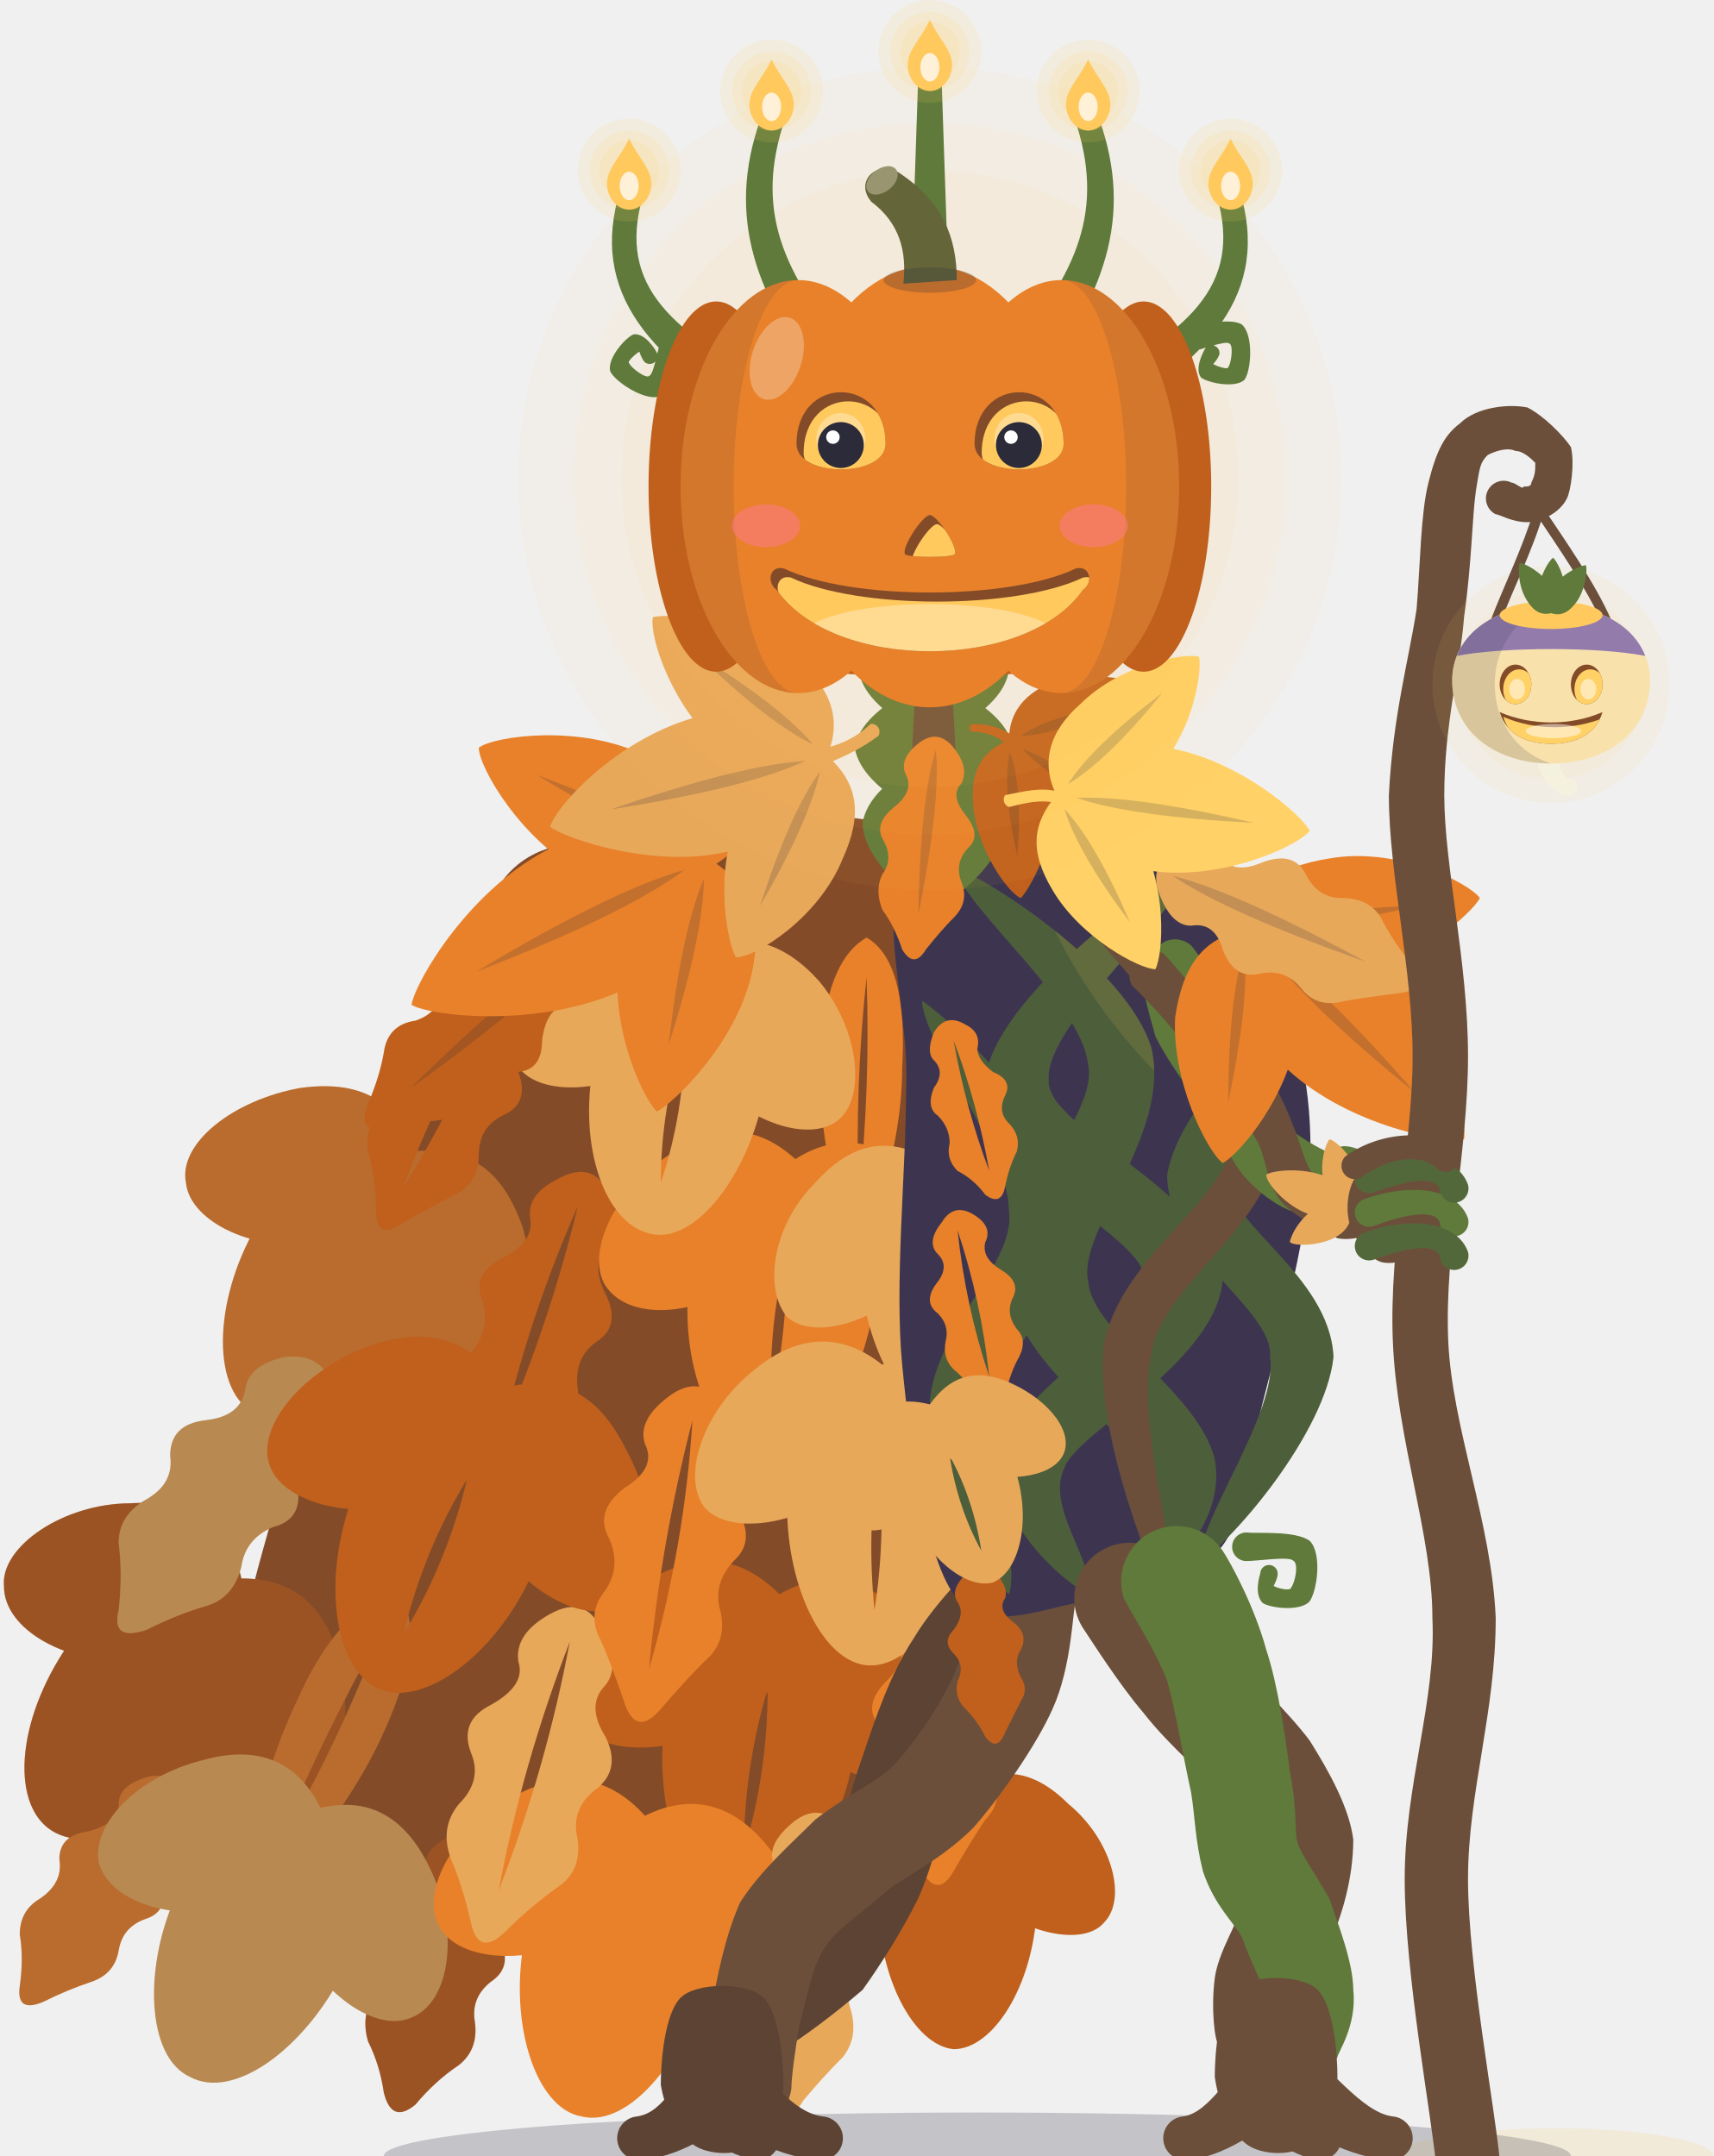
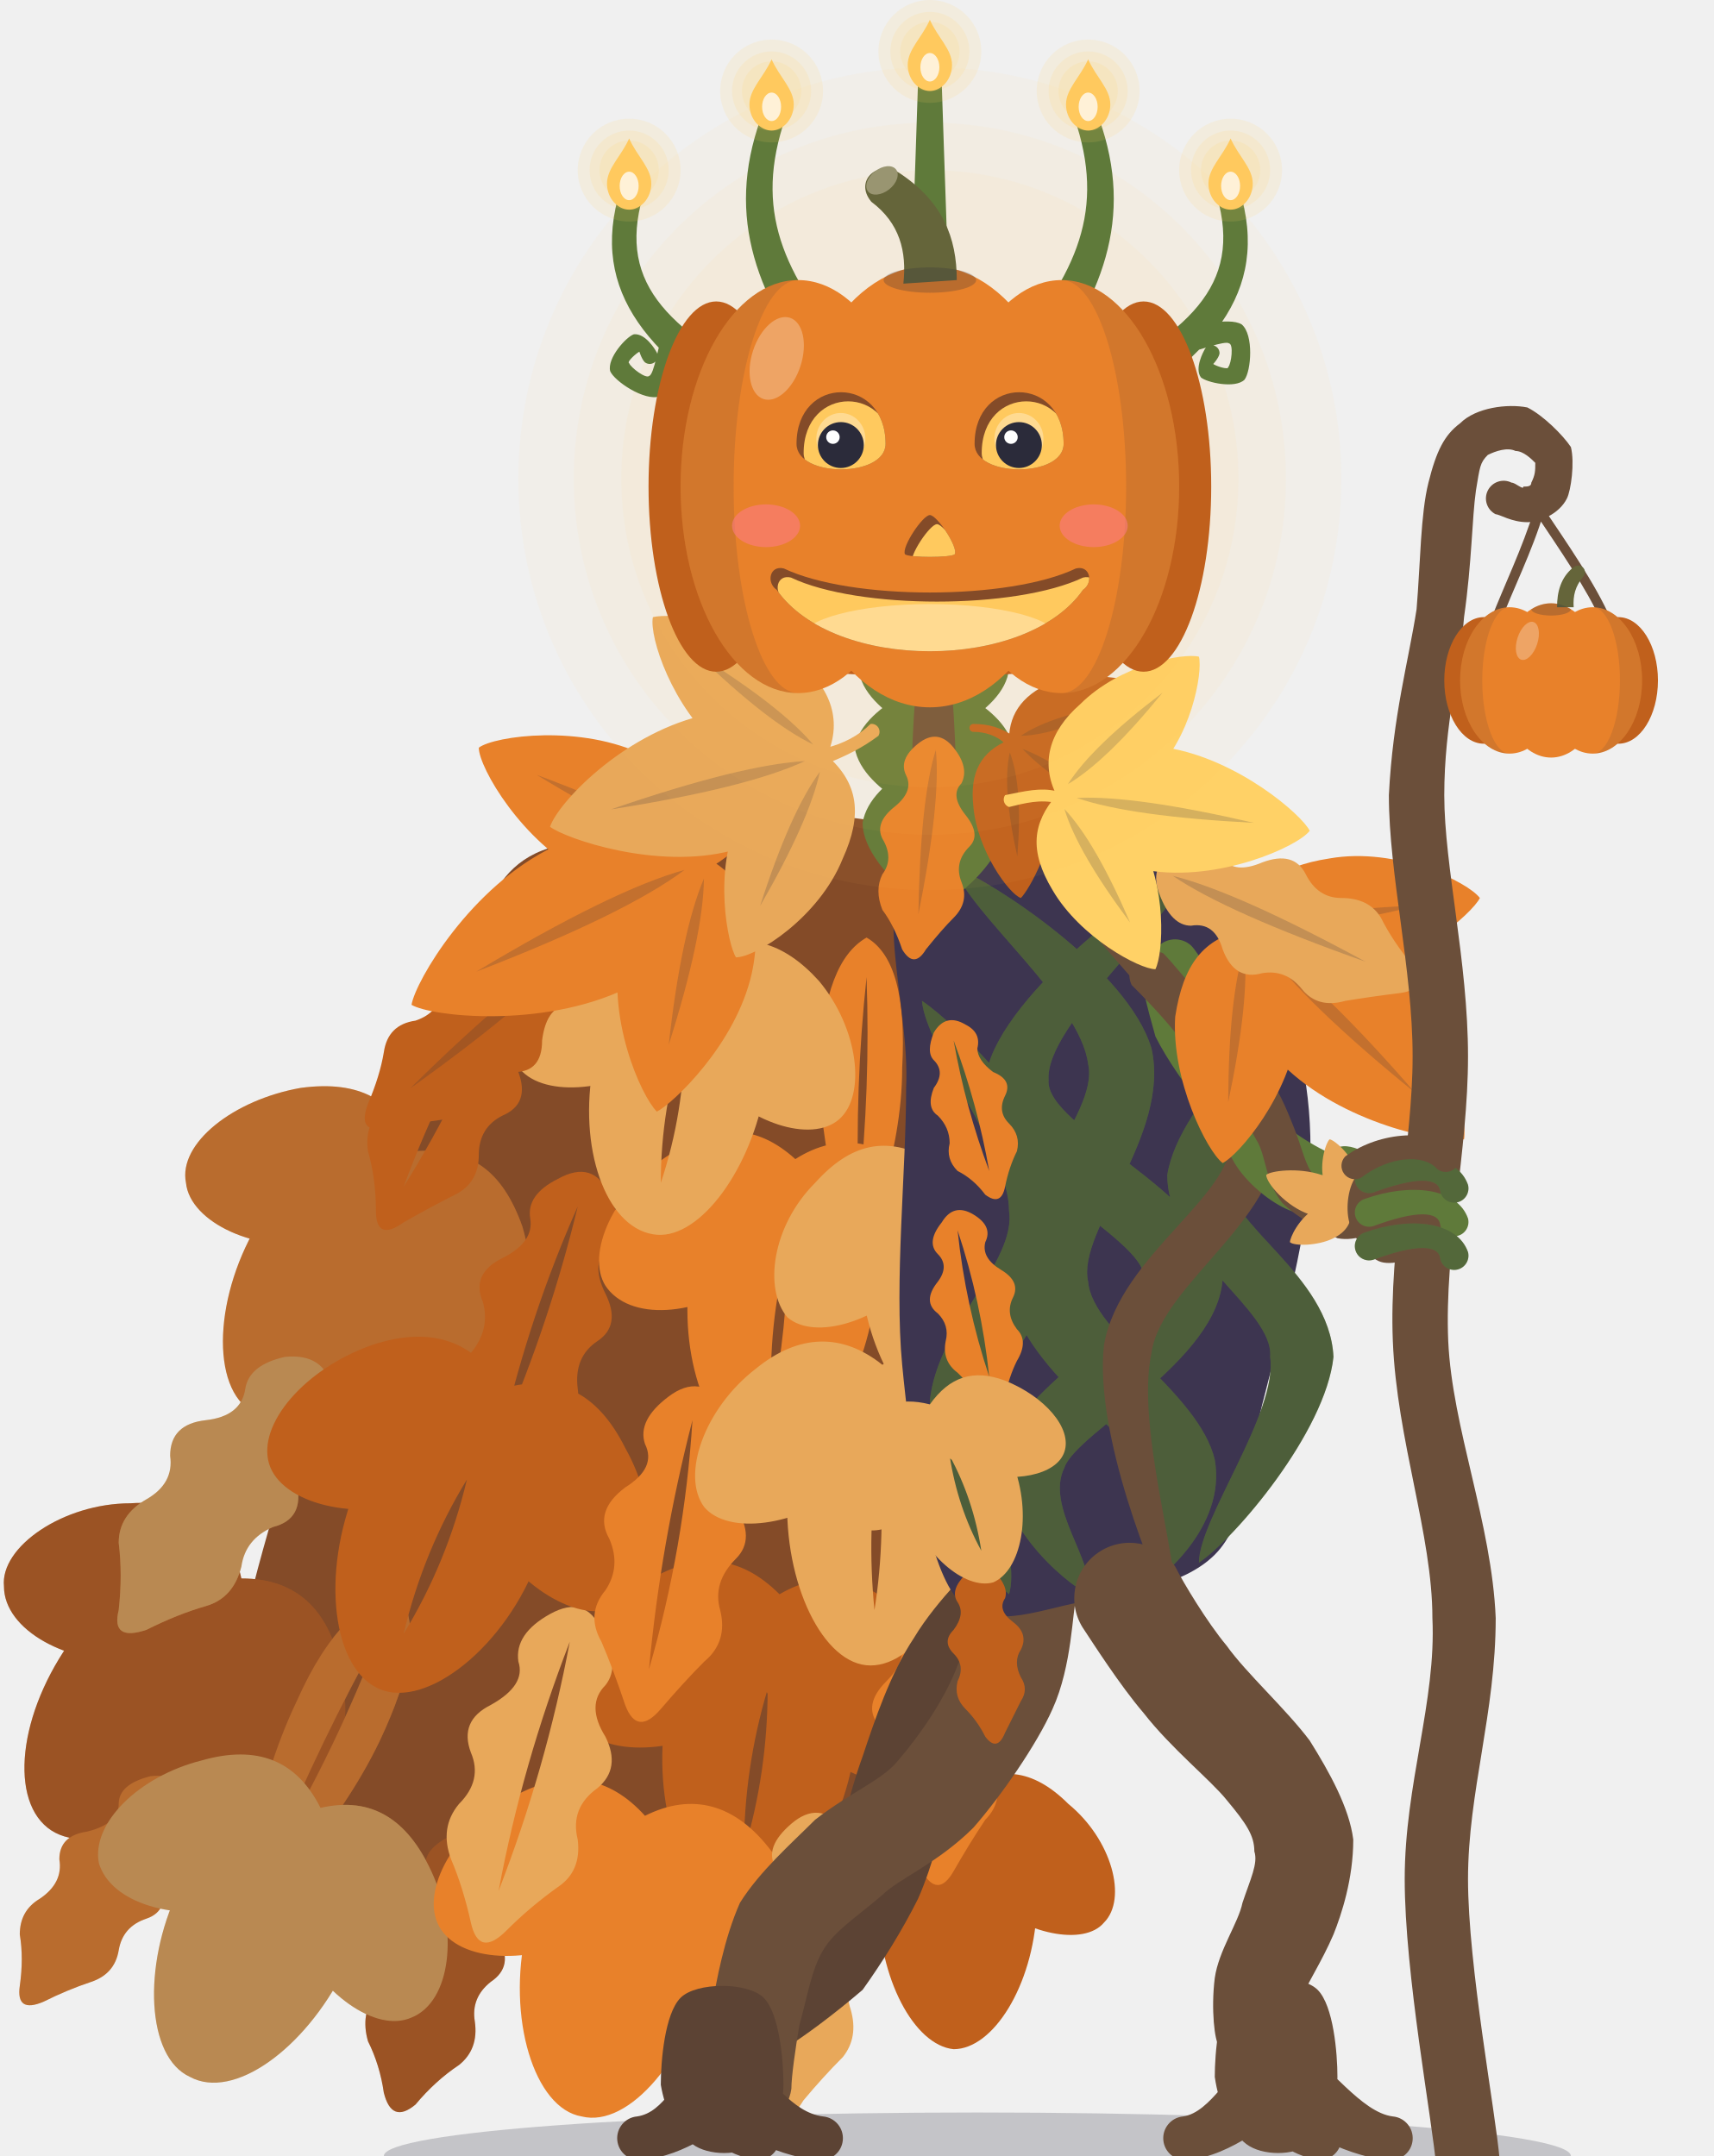
<svg xmlns="http://www.w3.org/2000/svg" viewBox="3 -5 433 545">
  <defs>
    <path id="jack-o-lantern-listening-cloak-base" d="M140 210c18-7 84-15 98-2c14 14-1 66-2 92c-1 26-3 58-2 80c1 22 7 50 6 64c-1 14 0 24-12 30c-12 6-48 8-68 8c-20 0-52-3-68-6c-16-3-32-3-36-14c-4-11 5-41 10-62c5-21 17-58 24-80c8-22 19-47 26-64c8-16 6-39 24-46z" />
    <path id="jack-o-lantern-listening-low-0" d="M246 448c-13 3-20 12-21 28c0 19 9 36 19 37c10 0 20-16 21-35c0-16-6-26-19-30zm0 0c-6 10-4 19 6 27c10 9 25 12 30 6c6-6 2-21-9-30c-9-9-18-10-27-3zm0 0c-9-7-18-7-27 1c-12 8-17 23-12 29c6 7 21 5 32-4c9-7 12-16 7-26zm-46-50c-17 2-26 12-29 32c-3 23 5 45 18 47c12 2 27-17 30-40c3-20-3-33-19-39zm0 0c-8 11-7 23 3 34c12 13 30 18 38 11c7-7 4-25-8-38c-10-11-21-14-33-7zm0 0c-10-10-21-11-34-3c-15 10-23 26-17 35c5 9 24 9 39 0c12-8 17-19 12-32zm-3 24q0 21-6 41q0-21 6-41z" />
    <path id="jack-o-lantern-listening-low-t0" d="M129 462q-5-7-12-3q-8 4-6 9q1 6-6 10q-7 4-5 10q3 6-2 11q-4 5-2 12q3 6 4 13q2 8 8 3q5-6 11-10q5-4 4-11q-1-6 4-10q6-4 2-11q-4-7 0-11q4-4 0-12zm-65-68c-15-7-29-2-41 13c-15 19-18 42-8 50c10 8 32-1 46-20c12-15 14-30 3-43zm0 0c-13 6-17 16-14 31c4 17 16 30 27 28c10-2 16-19 12-37c-3-14-11-22-25-22zm0 0c-3-14-13-20-28-19c-17 0-33 11-32 21c0 11 16 20 34 19c15 0 24-7 26-21z" />
    <path id="jack-o-lantern-listening-low-1" d="M166 454c-17 0-26 10-30 29c-5 22 2 45 14 47c12 3 27-15 32-37c4-19-1-32-16-39zm0 0c-9 11-8 21 1 33c10 14 27 20 35 14c8-7 6-25-4-38c-9-12-20-15-32-9zm0 0c-9-10-20-12-33-5c-15 8-24 24-19 33c5 9 23 10 38 2c13-7 18-17 14-30zm80-57q-6-7-12 0q-7 6-4 11q3 6-3 12q-6 6-2 11q5 6 1 12q-3 7 2 12q4 6 8 13q4 7 8 0q4-7 8-13q5-5 2-12q-4-6 1-12q4-5-2-11q-6-6-3-12q3-5-4-11z" />
    <path id="jack-o-lantern-listening-low-t1" d="M50 451q-1-8-9-7q-8 2-8 7q0 5-8 7q-7 1-7 7q1 6-5 10q-5 3-5 9q1 6 0 13q-1 7 6 4q6-3 12-5q6-2 7-8q1-6 7-8q6-2 4-10q-2-7 3-9q5-3 3-10zm54-53c-9 1-18 9-26 27c-11 23-14 49-13 54c4-2 23-21 34-44c8-17 10-29 5-37zm-5 10q-11 29-27 56q12-29 27-56z" />
    <path id="jack-o-lantern-listening-low-2" d="M216 457q-6-7-13-1q-7 6-4 11q2 5-4 10q-7 6-3 12q3 5 0 11q-4 6 0 12q3 6 6 13q4 8 8 1q5-6 10-11q4-5 2-12q-2-6 2-11q5-5 0-12q-6-6-2-11q3-5-2-12zm-61-50q-4-9-13-4q-9 5-8 12q2 6-7 11q-8 4-5 12q3 7-3 13q-5 6-2 14q3 7 5 16q2 9 9 2q6-6 13-11q6-4 5-12q-2-8 5-13q6-5 2-13q-5-8 0-13q4-5-1-14zm-8 3q-6 32-18 63q6-32 18-63z" />
    <path id="jack-o-lantern-listening-low-t2" d="M84 452c-16-3-27 4-36 21c-9 19-8 42 3 47c11 6 29-7 39-27c8-17 7-31-6-41zm0 0c-11 8-13 18-7 32c7 15 21 25 30 21c10-4 12-22 5-37c-6-13-15-19-28-16zm0 0c-6-12-16-16-30-12c-16 4-28 16-26 26c3 10 19 15 36 11c14-4 20-12 20-25z" />
    <path id="jack-o-lantern-listening-up-0" d="M130 346c-17-3-29 6-37 25c-9 22-6 46 6 51c12 5 32-11 40-33c8-18 5-33-9-43zm0 0c-11 9-12 21-5 34c8 16 25 26 34 21c10-5 11-24 2-40c-7-14-17-19-31-15zm0 0c-7-12-18-16-33-11c-17 6-29 20-26 30c3 10 22 15 39 9c15-4 21-14 20-28zm-9 23q-5 21-16 39q5-21 16-39zm36-72q-4-9-13-4q-8 4-7 10q1 6-7 10q-8 4-5 11q2 7-3 13q-5 5-3 12q3 7 4 16q2 8 8 2q7-6 13-10q6-4 5-11q-1-8 5-12q6-4 2-12q-4-8 1-12q4-5 0-13zm-8 3q-7 29-19 57q7-30 19-57zm-11-57q-3-8-12-5q-8 2-8 8q1 6-7 9q-8 2-7 9q2 7-4 11q-5 4-4 11q2 7 2 15q0 8 7 3q7-4 13-7q6-3 6-10q0-7 6-10q7-3 4-11q-3-8 2-11q4-4 2-12zm-8 1q-10 27-25 51q10-27 25-51z" />
    <path id="jack-o-lantern-listening-up-1" d="M186 350q-6-8-14-2q-8 6-6 12q3 6-5 11q-8 6-4 13q3 7-1 13q-5 6-1 13q3 7 6 16q3 8 9 1q6-7 11-12q6-5 4-13q-2-7 4-13q5-5 0-13q-6-7-1-12q4-5-2-14zm-8 4q-2 32-11 63q3-32 11-63zm26-66c-16 2-25 13-27 32c-2 22 7 42 19 44c12 1 25-18 28-40c2-18-5-31-20-36zm0 0c-7 11-6 22 4 32c12 12 29 16 36 9c7-6 3-24-8-36c-10-10-21-12-32-5zm0 0c-10-9-20-9-32-1c-14 9-21 25-16 33c6 9 23 8 37-2c12-8 16-18 11-30zm-2 23q0 20-4 39q-1-20 4-39zm20-79c-7 4-11 14-12 32c0 22 7 45 9 49c3-4 12-26 12-48c1-18-2-29-9-33zm0 10q1 28-2 56q-1-28 2-56z" />
    <path id="jack-o-lantern-listening-up-t1" d="M108 286c-16-5-28 1-39 17c-12 19-13 43-2 49c10 7 31-4 43-24c10-16 10-30-2-42zm0 0c-12 7-15 17-10 31c5 17 19 28 28 25c10-3 14-20 9-37c-5-14-13-20-27-19zm0 0c-5-13-14-18-29-16c-17 3-31 14-29 24c1 10 18 18 34 15c15-2 23-9 24-23z" />
    <path id="jack-o-lantern-listening-up-2" d="M226 340c-16 3-24 14-24 33c-1 22 9 43 21 43c12 0 24-19 25-41c1-19-6-31-22-35zm0 0c-7 12-4 22 6 32c13 11 30 14 37 7c7-8 2-25-11-36c-11-10-21-11-32-3zm0 0c-10-8-21-8-32 1c-13 10-19 27-13 35c6 7 23 5 36-5c12-9 15-19 9-31zm-1 23q2 20-1 39q-2-20 1-39zm13-75c-14 6-19 17-17 34c3 21 16 37 27 36c11-2 19-21 16-42c-3-17-11-27-26-28zm0 0c-4 12 0 21 11 28c13 8 29 8 34 0c5-8-2-22-15-30c-12-7-21-7-30 2zm0 0c-11-6-20-4-29 6c-11 11-13 27-7 34c7 6 23 1 33-10c9-10 10-20 3-30zm-58-52c-15 1-24 10-27 28c-4 21 3 41 15 43c11 2 24-15 28-35c3-18-2-30-16-36zm0 0c-8 10-7 20 2 31c10 12 26 17 33 11c7-6 5-23-5-35c-9-10-19-13-30-7zm0 0c-9-9-19-10-30-3c-14 8-22 22-17 30c4 9 21 9 35 1c12-7 16-16 12-28zm-4 21q0 19-6 37q0-19 6-37z" />
    <path id="jack-o-lantern-listening-up-t2" d="M87 346q-2-9-12-8q-9 2-10 8q-1 7-10 8q-9 1-9 9q1 7-6 11q-7 4-7 11q1 8 0 17q-2 8 7 5q8-4 15-6q7-2 9-10q1-7 8-10q8-2 6-11q-2-9 4-11q6-3 5-13z" />
    <path id="jack-o-lantern-listening-vines" d="M244 214c4 12 32 34 34 50c3 13-22 35-20 58c5 21 33 37 36 46c5 9-6 22-4 30l0 0c6-3 23-17 20-34c-4-17-31-32-32-45c-3-13 21-37 16-59c-6-20-40-42-50-46zm60 0c-11 5-50 34-52 54c0 23 41 40 40 50c2 11-31 27-36 44c-3 17 16 33 22 36l0 0c2-8-11-22-6-32c3-9 39-27 40-48c-3-22-45-38-44-50c-1-14 32-41 36-54zm34 30c-9 5-37 29-40 48c0 20 27 34 26 46c2 14-18 41-18 52l0 0c9-6 32-33 34-52c-1-21-28-34-26-45c-1-14 23-38 24-49zm-102 4c1 12 22 38 22 53c2 13-18 29-20 48c0 19 13 43 20 49l0 0c3-10-7-33-4-47c1-13 22-31 20-52c-3-19-29-45-38-51z" />
    <path id="jack-o-lantern-listening-face" d="M226.8 107.2c0 8.6-22.5 8.6-22.5 0c0-17.4 22.5-17.4 22.5 0zm45 0c0 8.6-22.5 8.6-22.5 0c0-17.4 22.5-17.4 22.5 0zm-33.8 18c1.8 0 7.2 8.1 6.3 9.9c-.9.9-11.7.9-12.6 0c-.9-1.8 4.5-9.9 6.3-9.9zm-36.9 13.5c17 8.1 56.8 8.1 73.8 0c3.6-.9 4.5 3.6 1.8 5.4c-14.4 20.7-63 20.7-77.4 0c-2.7-1.8-1.8-6.3 1.8-5.4z" />
-     <path id="jack-o-lantern-listening-turnip-face" d="M382 168a4 5 0 1 0 8 0a4 5 0 1 0 -8 0zm18 0a4 5 0 1 0 8 0a4 5 0 1 0 -8 0zm-18 7c8 3.5 18 3.5 26 0c-2 6.5-8 8-13 8c-5 0-11-1.5-13-8z" />
  </defs>
-   <clipPath id="jack-o-lantern-listening-vines-clip">
-     <use href="#jack-o-lantern-listening-vines" />
-   </clipPath>
-   <clipPath id="jack-o-lantern-listening-turnip-holes">
-     <use href="#jack-o-lantern-listening-turnip-face" />
-   </clipPath>
-   <g class="part-pulse">
-     <path d="M356 540a40 7 0 1 0 80 0a40 7 0 1 0 -80 0z" fill="#ffc95e" opacity="0.16" />
-   </g>
  <ellipse cx="250" cy="540" rx="150" ry="11" fill="#2b2b3a" opacity="0.22" />
  <use href="#jack-o-lantern-listening-cloak-base" fill="#844b28" />
  <use href="#jack-o-lantern-listening-low-t0" fill="#c0601c" />
  <use href="#jack-o-lantern-listening-low-t1" fill="#e8812a" />
  <use href="#jack-o-lantern-listening-low-t2" fill="#e8a85a" />
  <g fill="#2b2b3a" opacity="0.25">
    <use href="#jack-o-lantern-listening-low-t0" fill="#2b2b3a" />
    <use href="#jack-o-lantern-listening-low-t1" fill="#2b2b3a" />
    <use href="#jack-o-lantern-listening-low-t2" fill="#2b2b3a" />
  </g>
  <use href="#jack-o-lantern-listening-low-0" fill="#c0601c" />
  <use href="#jack-o-lantern-listening-low-1" fill="#e8812a" />
  <use href="#jack-o-lantern-listening-low-2" fill="#e8a85a" />
  <use href="#jack-o-lantern-listening-up-t1" fill="#e8812a" />
  <use href="#jack-o-lantern-listening-up-t2" fill="#e8a85a" />
  <g fill="#2b2b3a" opacity="0.25">
    <use href="#jack-o-lantern-listening-up-t1" fill="#2b2b3a" />
    <use href="#jack-o-lantern-listening-up-t2" fill="#2b2b3a" />
  </g>
  <use href="#jack-o-lantern-listening-up-0" fill="#c0601c" />
  <use href="#jack-o-lantern-listening-up-1" fill="#e8812a" />
  <use href="#jack-o-lantern-listening-up-2" fill="#e8a85a" />
  <path d="M252 387c-2 3-12 12-18 22c-6 9-10 21-13 30c-4 11-5 19-8 26c-3 7-6 12-10 17c-4 5-10 9-16 14c-5 4-11 8-13 10a11 11 0 0 0 13 17c2-1 9-5 14-10c5-3 13-9 20-15c5-7 10-15 14-23c4-9 6-19 9-27c4-9 8-19 12-26c4-6 13-13 16-17a14 14 0 0 0 -20-18z" fill="#5c4334" />
  <path d="M249 393c-1 6-1 17-4 23c-3 8-9 17-15 24c-4 5-12 8-21 15c-6 6-14 13-19 21c-4 9-6 20-7 26c-1 7-2 16-2 18a11 11 0 0 0 22 3c0-3 1-10 2-16c2-7 3-14 6-19c3-5 8-8 15-14c4-4 14-8 23-17c7-8 16-21 20-30c5-11 5-25 6-28a14 14 0 0 0 -26-6z" fill="#6b4f3a" />
  <path d="M170 522c1 6 4 13 8 15c4 3 12 3 16 0c4-2 7-9 7-15c0-6-1-18-5-22c-4-4-17-4-21 0c-4 4-5 16-5 22zm13 10c5 0 14 8 27 9a5 5 0 0 0 1-11c-8-1-13-10-20-15a10 10 0 0 0 -8 17zm-4-4c1-2-1 10 15 13a5 5 0 0 0 1-11c-5 1 1-4-1-12a10 10 0 0 0 -15 10zm1-13c-6 5-9 14-16 15a5 5 0 0 0 1 11c12-1 20-9 24-10a10 10 0 0 0 -9-16z" fill="#5c4334" />
  <path d="M234 212c11-10 49-6 64-1c15 5 22 20 28 33c6 14 9 30 8 48c-1 18-8 42-12 58c-4 16-4 30-12 38c-8 8-23 10-34 12c-11 2-24 8-32-2c-7-10-11-37-13-58c-2-21 1-49 1-70c1-21-9-48 2-58z" fill="#3d3550" />
  <use href="#jack-o-lantern-listening-vines" fill="#5f7a3a" />
  <use href="#jack-o-lantern-listening-vines" fill="#2b2b3a" opacity="0.35" />
-   <g clip-path="url(#jack-o-lantern-listening-vines-clip)">
-     <path d="M255 168a140 140 0 1 0 280 0a140 140 0 1 0 -280 0z" fill="#ffc95e" opacity="0.12" />
-     <path d="M295 168a100 100 0 1 0 200 0a100 100 0 1 0 -200 0z" fill="#ffc95e" opacity="0.12" />
-     <path d="M335 168a60 60 0 1 0 120 0a60 60 0 1 0 -120 0z" fill="#ffc95e" opacity="0.12" />
-   </g>
  <path d="M271.8 220.2c5.5 12.5 41 43 42.2 60.6c2.9 15.6-27.9 30.7-32 54.2c-2.5 22.2 12.3 58.7 17.7 69.1l.6-.2c1.4-12.2-10.4-47.7-6.3-66.9c2.5-17.9 34.4-34.7 32-57.8c-4.1-21.1-43.3-51.9-53.8-59.4z" fill="#6b4f3a" />
-   <path d="M339.1 301.8c1.2-2.4 3.4-10.5 4.9-10.9c1-1 5 2.4 5.5 3.7c.8.5-1.8 2.9-2.7 3.3c.3.7-.8-1.9-1.8-2.6a2.2 2.2 0 0 0 -2.8 3.4c.3.3 3.3 4.5 6.5 4c2-.8 7.1-6.6 6.2-10.3c-1.1-2.8-9-8.7-13.3-7.5c-4 1.8-7.7 11.7-8.7 13.3a3.6 3.6 0 0 0 6.2 3.6zm-21.4 87.8c2.7.1 11-1.3 12.1-.1c1.5.6.5 5.6-.5 6.8c-.1 1-3.5.2-4.4-.4c-.4.6 1-1.7 1-3a2.2 2.2 0 0 0 -4.4-.2c-.1.5-1.7 5.2.6 7.5c1.7 1.2 9.1 2.3 11.8-.3c1.9-2.5 3.3-11.9.2-15.3c-3.4-2.8-13.9-1.9-15.8-2.2a3.6 3.6 0 0 0 -.6 7.2z" fill="#5f7a3a" />
+   <path d="M339.1 301.8c1.2-2.4 3.4-10.5 4.9-10.9c1-1 5 2.4 5.5 3.7c.8.5-1.8 2.9-2.7 3.3c.3.7-.8-1.9-1.8-2.6a2.2 2.2 0 0 0 -2.8 3.4c.3.3 3.3 4.5 6.5 4c2-.8 7.1-6.6 6.2-10.3c-1.1-2.8-9-8.7-13.3-7.5c-4 1.8-7.7 11.7-8.7 13.3a3.6 3.6 0 0 0 6.2 3.6z" fill="#5f7a3a" />
  <path d="M334 262c3.2 3.4 6.9 4.1 11.3 2.1c5.3-3.2 7.9-11.1 7.8-13.1c-1.6-.9-9-1.4-14.3 1.8c-4.4 2.1-6 5-4.8 9.2z" fill="#e8a85a" />
  <path d="M254 392q-4-3-7 1q-4 4-2 7q2 3-1 7q-3 3 0 6q3 3 1 7q-1 4 2 7q3 3 5 7q3 4 5-1q2-4 4-8q2-3 0-6q-2-4 0-7q2-4-2-7q-4-3-2-6q1-3-3-7z" fill="#c0601c" />
  <path d="M247 254q-5-3-8 2q-2 5 0 7q3 3 0 7q-2 5 1 7q3 3 3 7q-1 4 2 7q4 2 7 6q4 3 5-2q1-5 3-9q1-4-2-7q-3-3-1-7q2-4-3-6q-4-3-4-6q1-4-3-6zm-3 4q6 16 9 33q-6-16-9-33zm5 44q-5-3-8 2q-4 5-1 8q3 3 0 7q-4 5 0 8q3 3 2 7q-1 5 3 8q3 3 7 7q3 4 5-1q1-5 3-9q3-5 0-8q-3-4-1-8q2-4-3-7q-5-3-4-7q2-4-3-7zm-4 4q6 18 8 37q-6-18-8-37z" fill="#e8812a" />
  <path d="M238 350c-8 6-10 14-6 25c4 13 15 22 22 20c7-3 10-17 5-30c-4-11-11-16-21-15zm0 0c-1 8 3 14 11 17c10 3 21 1 23-5c2-6-5-14-15-18c-8-3-14-1-19 6zm0 0c-8-2-14 0-18 8c-6 9-5 20 0 23c5 3 15-2 20-11c5-8 4-14-2-20zm5 13q6 11 8 24q-6-11-8-24z" fill="#e8a85a" />
  <path d="M277 407c2 3 9 14 15 21c7 9 17 17 21 22c5 6 7 9 7 13c1 3-1 7-3 13c-1 5-6 12-7 19c-1 8 0 16 1 17a11 11 0 0 0 22-1c0-3-2-8-1-11c1-3 5-9 8-16c2-5 5-14 5-24c-1-8-6-17-11-25c-6-8-16-17-21-24c-5-6-11-16-13-20a14 14 0 0 0 -23 16z" fill="#6b4f3a" />
-   <path d="M287 399c2 4 8 13 11 21c2 7 4 19 6 28c1 6 1 12 3 20c3 9 8 13 10 17c2 6 5 11 6 15c0 2-2 6-3 10a11 11 0 0 0 21 5c0-1 5-8 4-17c0-7-4-17-6-23c-4-7-7-11-8-14c-1-3 0-8-2-18c-1-8-3-22-6-31c-3-11-9-22-11-25a14 14 0 0 0 -25 12z" fill="#5f7a3a" />
  <path d="M310 520c1 7 4 14 8 17c4 3 12 3 16 0c4-3 7-10 7-17c0-6-1-18-5-22c-4-4-17-4-21 0c-4 4-5 16-5 22zm14 10c6 1 17 10 30 11a5 5 0 0 0 1-11c-8-1-16-13-24-18a10 10 0 0 0 -7 18zm-5-3c2-1 2 11 17 14a5 5 0 0 0 1-11c-6 1 0-8-3-15a10 10 0 0 0 -15 12zm2-14c-7 5-12 16-19 17a5 5 0 0 0 1 11c12-1 21-11 26-11a10 10 0 0 0 -8-17z" fill="#6b4f3a" />
  <path d="M228 144c1 7 17 17 14 20c1 2-21 8-23 20c2 12 23 19 24 21c2 4-8 14-7 21l0 0c6-1 21-13 21-23c-2-12-22-18-20-19c-2-1 20-8 21-20c-2-10-24-20-30-20zm22 0c-6 0-27 10-30 20c1 12 23 19 21 20c2 1-18 7-20 19c0 10 15 22 21 23l0 0c1-7-9-17-7-21c1-2 22-9 24-21c-2-12-24-18-23-20c-2-3 13-13 14-20z" fill="#5f7a3a" />
  <path d="M238.7 148c-3.6 6.3-4.8 25.7-5.2 38c.4 12.3 1.6 30 5.2 36l.6 0c3.6-6 4.8-23.7 5.2-36c-.4-12.3-1.6-31.7-5.2-38z" fill="#6b4f3a" />
  <path d="M291 239c0 3 2 11 4 18c3 6 8 13 12 18c5 5 10 9 14 12c4 3 8 5 11 8c3 2 6 3 9 5c2 2 6 5 7 6a5 5 0 0 0 6-7c-1-1-5-4-8-7c-3-2-5-3-8-6c-4-2-7-4-11-7c-4-3-8-6-12-11c-3-4-7-10-10-16c-2-5-3-12-4-15a6 6 0 0 0 -10 2zm3 0c2 2 6 9 8 14c2 5 4 13 6 19c2 6 4 12 7 17c3 5 9 10 14 12c5 2 11 0 15 0c4 0 8-1 10-1a5 5 0 0 0 -1-9c-2 0-6 1-9 1c-5 0-9 1-12 0c-3-2-6-5-8-9c-3-3-4-8-6-14c-2-6-3-14-6-20c-2-6-6-13-8-15a6 6 0 0 0 -10 5z" fill="#5f7a3a" />
  <path d="M289 244c2 2 7 7 11 12c5 5 10 10 13 15c4 4 5 8 8 13c2 4 2 10 6 15c4 4 10 7 14 9c5 1 10-2 11-2a5 5 0 0 0 -1-9c-2 1-6 2-7 1c-3-1-7-3-9-6c-2-2-3-7-5-12c-2-5-4-10-8-15c-4-6-10-12-14-16c-4-5-9-11-11-13a6 6 0 0 0 -8 8z" fill="#6b4f3a" />
  <path d="M152 239q1-8-7-9q-8 0-10 5q-2 5-10 4q-8-1-10 6q-1 6-7 8q-7 1-8 8q-1 6-4 13q-3 8 5 6q7-1 14-2q6 0 9-6q2-6 9-6q7 0 7-8q1-8 6-9q6-1 6-10z" fill="#c0601c" />
  <path d="M318 230c-9 11-10 19-4 25c7 7 25 2 29 0c3-5 7-23 0-30c-6-6-14-4-25 5zm0 0c-11 2-16 9-18 22c-1 16 8 34 12 37c4-2 17-17 19-34c1-13-3-21-13-25zm0 0c4 10 13 14 26 12c16-3 31-16 33-20c-3-4-21-13-38-10c-13 2-19 7-21 18zm0 0c-6 12-3 23 9 34c15 15 40 20 46 19c1-6-5-30-20-45c-12-12-24-14-35-8zm1-1c-3-4-8-6-13-8a2 2 0 0 0 -1 4c5 1 9 3 12 6a2 2 0 0 0 2-2z" fill="#e8812a" />
  <path d="M147.5 235.8q-14.4 8.2-40.8 34.3q30.2-21.6 40.8-34.3zm174.9-1.6q9.8 13.9 38.2 37q-24-27.6-38.2-37zm-4.9.5q-4 12.7-4.1 38.9q5.4-25.7 4.1-38.9zm5.2-5.4q13.3.8 38.7-5.4q-26.2 1-38.7 5.4z" fill="#2b2b3a" opacity="0.2" />
  <path d="M182 212c-9-13-16-17-24-14c-10 5-12 25-11 31c4 5 21 15 31 10c8-3 9-12 4-27zm0 0c2-12-3-20-16-26c-16-8-38-5-42-2c0 5 11 24 27 32c13 6 23 5 31-4zm0 0c-12 1-19 8-22 22c-4 18 5 38 9 42c4-2 20-17 24-35c3-14-1-23-11-29zm0 0c-10-10-22-12-39-3c-21 10-35 34-36 40c5 3 33 6 54-4c16-8 23-19 21-33zm1 2c5-3 9-7 13-11a2 2 0 0 0 -3-2c-4 4-7 7-12 9a2 2 0 0 0 2 4z" fill="#e8812a" />
  <path d="M301 210q-8 3-5 11q3 8 8 8q6-1 8 6q3 8 10 6q6-1 10 4q4 5 11 3q6-1 14-2q7-1 3-7q-5-6-8-12q-3-5-10-5q-6 0-9-6q-3-6-11-3q-7 3-10-1q-4-5-11-2z" fill="#e8a85a" />
  <path d="M176 214.9q-18.1 5-52.6 25.7q37.6-14.5 52.6-25.7zm1.3-5.2q-11.6-8.8-38.6-18.8q24.5 15 38.6 18.8zm3.6 7.4q-5.7 13.4-8.9 42q8.7-27.4 8.9-42zm118.5-.7q13.7 9.3 48.7 21.7q-32.6-17.7-48.7-21.7z" fill="#2b2b3a" opacity="0.2" />
  <path d="M212 186c-5-13-11-18-18-16c-9 2-14 19-14 24c2 5 15 17 24 14c7-1 10-9 8-22zm0 0c4-9 1-18-9-25c-12-10-31-11-35-10c-1 5 5 23 17 33c10 7 19 8 27 2zm0 0c-10-1-17 3-22 15c-7 14-3 33-1 36c5 0 21-10 27-25c5-11 4-19-4-26zm0 0c-6-11-17-14-32-10c-20 5-36 22-38 28c4 3 27 11 46 6c16-4 23-12 24-24zm0 2c5-2 9-4 13-7a2 2 0 0 0 -2-3c-3 3-7 5-11 6a2 2 0 0 0 0 4z" fill="#e8a85a" />
  <path d="M258 182c-4 9-4 14 0 17c6 4 17-1 20-4c1-3 1-16-4-19c-5-3-10-1-16 6zm0 0c-7 3-10 8-9 17c1 11 9 22 12 23c2-2 9-14 8-25c0-8-4-13-11-15zm0 0c4 6 10 8 18 5c11-4 19-14 20-17c-2-2-15-6-26-3c-8 3-12 8-12 15zm0 0c-3 8 1 16 10 22c12 8 29 8 33 7c0-4-7-20-19-28c-9-6-17-7-24-1zm1-1c-3-2-6-3-10-3a1 1 0 0 0 0 2c3 0 6 1 8 3a1 1 0 0 0 2-2z" fill="#c0601c" />
  <path d="M206.4 187.4q-16.1.9-49 12.2q34.3-5.4 49-12.2zm2.1-4.2q-8.2-9.7-29.3-22.8q17.9 17.3 29.3 22.8zm1.7 6.9q-7.5 10.2-15.1 33.9q12.4-21.5 15.1-33.9zm51.2-5.8q7.9 8.5 29.8 20.1q-19-16-29.8-20.1zm-3.2.9q-2 8.9 1.9 26.3q1.4-17.7-1.9-26.3zm2.8-4.2q9.2-.2 25.1-8.1q-17.5 2.9-25.1 8.1z" fill="#2b2b3a" opacity="0.2" />
  <path d="M270 196c0 12 3 18 9 19c9 1 19-10 21-15c-1-5-7-19-16-20c-6-1-11 4-14 16zm0 0c-6 7-7 14-1 24c7 12 22 20 26 20c2-4 3-21-4-33c-5-10-12-13-21-11zm0 0c8 5 16 3 24-5c10-9 13-26 12-30c-4-1-20 2-30 12c-8 7-10 15-6 23zm0 0c2 11 9 17 23 19c18 3 38-6 41-10c-2-4-18-18-36-21c-14-2-23 2-28 12zm0-1c-4-1-8 0-13 1a2 2 0 0 0 1 3c4-1 8-2 12-1a2 2 0 0 0 0-3z" fill="#ffd166" />
  <path d="M275.1 196.7q13.7 4.7 44.8 6.3q-30.3-7-44.8-6.3zm-3.1 2.8q3.3 10.9 16.6 28.7q-8.8-20.4-16.6-28.7zm.9-6.3q9.8-5.8 23.9-23.1q-17.8 13.5-23.9 23.1z" fill="#2b2b3a" opacity="0.2" />
  <path d="M244 184q-4-5-9-1q-5 4-3 8q2 4-3 8q-5 4-3 8q3 5 0 9q-2 4 0 9q3 4 5 10q3 5 6 0q4-5 7-8q4-4 2-9q-2-5 2-9q3-3-1-8q-4-5-1-8q2-4-2-9z" fill="#e8812a" />
  <path d="M239.5 184.6q-3.9 12.4-4.4 41.5q5.7-28.5 4.4-41.5z" fill="#2b2b3a" opacity="0.2" />
  <g class="part-head" style="transform-box: fill-box; transform-origin: 50% 77.1%">
    <g class="part-pulse">
      <path d="M134 116a104 104 0 1 0 208 0a104 104 0 1 0 -208 0z" fill="#ffc95e" opacity="0.05" />
      <path d="M148 116a90 90 0 1 0 180 0a90 90 0 1 0 -180 0z" fill="#ffc95e" opacity="0.05" />
      <path d="M160 116a78 78 0 1 0 156 0a78 78 0 1 0 -156 0z" fill="#ffc95e" opacity="0.05" />
    </g>
    <path d="M204.4 95.4c-29.9-15.1-44.8-26.5-39.5-48.7a3 3 0 0 0 -5.8-1.4c-6.7 25.8 10.4 42.4 40.5 59.3a5.2 5.2 0 0 0 4.8-9.2zm15.6-8.7c-18.2-21-26.3-36.9-19.2-59.8a3 3 0 0 0 -5.6-1.8c-8.9 25.1-1 45.2 16.8 68.2a5.2 5.2 0 0 0 8-6.6zm23.2-2.7c-.7-26-1.5-46-2.2-68a3 3 0 0 0 -6 0c-.7 22-1.5 42-2.2 68a5.2 5.2 0 0 0 10.4 0zm20.8 9.3c17.8-23 25.7-43.1 16.8-68.2a3 3 0 0 0 -5.6 1.8c7.1 22.9-1 38.8-19.2 59.8a5.2 5.2 0 0 0 8 6.6zm12.4 11.3c30.1-16.9 47.2-33.5 40.5-59.3a3 3 0 0 0 -5.8 1.4c5.3 22.2-9.6 33.6-39.5 48.7a5.2 5.2 0 0 0 4.8 9.2zm-106.1-24.8c-.8 2.2-2 9.8-3.2 10.2c-.8.9-4.7-2.1-5.1-3.2c-.7-.3 1.9-2.6 2.6-2.9c-.2-.6.5 1.9 1.4 2.7a2 2 0 0 0 2.8-2.8c-.2-.4-2.7-4.6-5.6-4.3c-1.9.6-6.8 6-6 9.3c1 2.5 8.7 7.7 12.5 6.4c3.3-1.9 5.7-11.4 6.5-13a3.2 3.2 0 0 0 -5.9-2.4zm132.9 4.4c2.3-.5 9.5-3.2 10.4-2.4c1.2.2.6 5.1-.2 6c.1.8-3.2-.3-3.8-.8c-.4.5 1.4-1.4 1.6-2.6a2 2 0 0 0 -3.8-1c-.2.4-2.6 4.7-.9 7c1.5 1.3 8.6 2.9 11 .6c1.7-2.2 2.4-11.4-.7-14c-3.3-2-12.6.7-14.4.8a3.2 3.2 0 0 0 .8 6.4z" fill="#5f7a3a" />
    <g class="part-pulse">
      <path d="M149 38a13 13 0 1 0 26 0a13 13 0 1 0 -26 0zm36-20a13 13 0 1 0 26 0a13 13 0 1 0 -26 0zm40-10a13 13 0 1 0 26 0a13 13 0 1 0 -26 0zm40 10a13 13 0 1 0 26 0a13 13 0 1 0 -26 0zm36 20a13 13 0 1 0 26 0a13 13 0 1 0 -26 0z" fill="#ffd166" opacity="0.13" />
      <path d="M152 38a10 10 0 1 0 20 0a10 10 0 1 0 -20 0zm36-20a10 10 0 1 0 20 0a10 10 0 1 0 -20 0zm40-10a10 10 0 1 0 20 0a10 10 0 1 0 -20 0zm40 10a10 10 0 1 0 20 0a10 10 0 1 0 -20 0zm36 20a10 10 0 1 0 20 0a10 10 0 1 0 -20 0z" fill="#ffd166" opacity="0.13" />
      <path d="M154.5 38a7.5 7.5 0 1 0 15 0a7.5 7.5 0 1 0 -15 0zm36-20a7.5 7.5 0 1 0 15 0a7.5 7.5 0 1 0 -15 0zm40-10a7.5 7.5 0 1 0 15 0a7.5 7.5 0 1 0 -15 0zm40 10a7.5 7.5 0 1 0 15 0a7.5 7.5 0 1 0 -15 0zm36 20a7.5 7.5 0 1 0 15 0a7.5 7.5 0 1 0 -15 0z" fill="#ffd166" opacity="0.13" />
    </g>
    <path d="M162 30c2 4.5 5.6 7.5 5.6 11.4c0 3.8-2.8 6.6-5.6 6.6c-2.8 0-5.6-2.8-5.6-6.6c0-3.9 3.6-6.9 5.6-11.4zm36-20c2 4.5 5.6 7.5 5.6 11.4c0 3.8-2.8 6.6-5.6 6.6c-2.8 0-5.6-2.8-5.6-6.6c0-3.9 3.6-6.9 5.6-11.4zm40-10c2 4.5 5.6 7.5 5.6 11.4c0 3.8-2.8 6.6-5.6 6.6c-2.8 0-5.6-2.8-5.6-6.6c0-3.9 3.6-6.9 5.6-11.4zm40 10c2 4.5 5.6 7.5 5.6 11.4c0 3.8-2.8 6.6-5.6 6.6c-2.8 0-5.6-2.8-5.6-6.6c0-3.9 3.6-6.9 5.6-11.4zm36 20c2 4.5 5.6 7.5 5.6 11.4c0 3.8-2.8 6.6-5.6 6.6c-2.8 0-5.6-2.8-5.6-6.6c0-3.9 3.6-6.9 5.6-11.4z" fill="#ffc95e" />
    <path d="M159.6 42a2.4 3.6 0 1 0 4.8 0a2.4 3.6 0 1 0 -4.8 0zm36-20a2.4 3.6 0 1 0 4.8 0a2.4 3.6 0 1 0 -4.8 0zm40-10a2.4 3.6 0 1 0 4.8 0a2.4 3.6 0 1 0 -4.8 0zm40 10a2.4 3.6 0 1 0 4.8 0a2.4 3.6 0 1 0 -4.8 0zm36 20a2.4 3.6 0 1 0 4.8 0a2.4 3.6 0 1 0 -4.8 0z" fill="#ffffff" opacity="0.75" />
    <path d="M167.8 118l140.4 0c-1.8 25.2-12.6 41.4-34.2 45.9c-18 2.7-54 2.7-72 0c-21.6-4.5-32.4-20.7-34.2-45.9z" fill="#c0601c" />
    <ellipse cx="184" cy="118" rx="17.1" ry="46.8" fill="#c0601c" />
    <ellipse cx="292" cy="118" rx="17.1" ry="46.8" fill="#c0601c" />
    <ellipse cx="204.7" cy="118" rx="29.7" ry="52.2" fill="#e8812a" />
    <path d="M204.7 65.8a29.7 52.2 0 0 0 0 104.4a16.3 52.2 0 0 1 0-104.4z" fill="#2b2b3a" opacity="0.12" />
    <ellipse cx="271.3" cy="118" rx="29.7" ry="52.2" fill="#e8812a" />
    <path d="M271.3 65.8a29.7 52.2 0 0 1 0 104.4a16.3 52.2 0 0 0 0-104.4z" fill="#2b2b3a" opacity="0.12" />
    <ellipse cx="238" cy="118" rx="36" ry="55.8" fill="#e8812a" />
    <path d="M244.8 65.8c0-10.8-3.6-19.8-14.4-27c-5.4-3.6-11.7 1.8-7.2 7.2c7.2 5.4 9 12.6 8.1 20.7z" fill="#65653a" />
    <ellipse cx="225.9" cy="40.6" rx="4.5" ry="2.9" transform="rotate(-38 225.9 40.6)" fill="#999571" />
    <ellipse cx="238" cy="65.8" rx="11.7" ry="3.2" fill="#2b2b3a" opacity="0.25" />
    <ellipse cx="199.3" cy="85.6" rx="6.3" ry="10.8" transform="rotate(18 199.3 85.6)" fill="#ffffff" opacity="0.28" />
    <clipPath id="jack-o-lantern-listening-holes">
      <use href="#jack-o-lantern-listening-face" />
    </clipPath>
    <use href="#jack-o-lantern-listening-face" fill="#844b28" />
    <g class="part-pulse" clip-path="url(#jack-o-lantern-listening-holes)">
      <use href="#jack-o-lantern-listening-face" fill="#ffc95e" transform="translate(1.8 2.3)" />
      <path d="M205.6 156.3a32.4 8.6 0 1 0 64.8 0a32.4 8.6 0 1 0 -64.8 0zm3.7-50.4a6.2 6.5 0 1 0 12.4 0a6.2 6.5 0 1 0 -12.4 0zm45 0a6.2 6.5 0 1 0 12.4 0a6.2 6.5 0 1 0 -12.4 0z" fill="#ffffff" opacity="0.32" />
    </g>
    <circle cx="215.5" cy="107.5" r="5.8" fill="#2b2b3a" />
    <circle cx="213.5" cy="105.5" r="1.7" fill="#ffffff" />
    <circle cx="260.5" cy="107.5" r="5.8" fill="#2b2b3a" />
    <circle cx="258.5" cy="105.5" r="1.7" fill="#ffffff" />
    <ellipse cx="196.6" cy="127.9" rx="8.6" ry="5.4" fill="#ff7a8a" opacity="0.55" />
    <ellipse cx="279.4" cy="127.9" rx="8.6" ry="5.4" fill="#ff7a8a" opacity="0.55" />
  </g>
  <path d="M344 300c1-4 0-6-2-7c-3-1-7 2-8 3c0 2 1 7 4 8c2 1 4 0 6-4zm0 0c3-2 3-4 2-8c-1-5-6-9-7-9c-1 1-3 7-1 12c1 3 3 5 6 5zm0 0c-2-2-5-2-8 0c-5 3-7 8-7 9c1 1 7 1 11-1c4-2 5-5 4-8zm0 0c0-4-2-7-7-8c-6-2-13-1-14 0c0 2 5 8 11 10c4 2 8 1 10-2zm0 1c1 1 3 1 4 1a1 1 0 0 0 0-3c-1 0-2 0-4 0a1 1 0 0 0 0 2z" fill="#e8a85a" />
  <path d="M346 292c2.3-2.7 8.7-4.7 12-4c3.3.7 7 4.3 8 8c1 3.7.3 11-2 14c-2.3 3-8.7 5-12 4c-3.3-1-7-6.3-8-10c-1-3.7-.3-9.3 2-12z" fill="#6b4f3a" />
  <path d="M382 541c-1-12-8-49-8-71c0-22 7-42 7-66c-1-24-11-48-12-70c-1-23 5-48 5-72c0-24-6-48-6-66c0-18 4-32 5-45c2-14 2-25 3-32c1-6 1-7 3-9c2-1 5-2 7-1c2 0 4 2 5 3c0 2 0 3-1 5c0 1-1 1-2 1c0 1-2-1-3-1a4 4 0 0 0 -4 8c1 0 4 2 8 2c3 0 8-2 10-6c1-2 2-9 1-13c-2-3-7-8-11-10c-5-1-13 0-17 4c-4 3-6 7-8 15c-2 8-2 20-3 32c-2 13-6 27-7 47c0 20 6 44 6 66c0 22-6 48-5 72c1 25 10 49 10 70c1 21-7 42-7 66c0 24 7 61 8 73a8 8 0 0 0 16-2z" fill="#6b4f3a" />
  <path d="M350.2 296.4c10.3-3.8 16.5-4 16.8-.1a3.6 3.6 0 0 0 7-1.8c-2.7-7.7-14.5-9.1-26.2-4.9a3.6 3.6 0 0 0 2.4 6.8zm0 8.5c10.3-3.8 16.5-4 16.8-.1a3.6 3.6 0 0 0 7-1.8c-2.7-7.7-14.5-9.1-26.2-4.9a3.6 3.6 0 0 0 2.4 6.8zm0 8.5c10.3-3.8 16.5-4 16.8-.1a3.6 3.6 0 0 0 7-1.8c-2.7-7.7-14.5-9.1-26.2-4.9a3.6 3.6 0 0 0 2.4 6.8z" fill="#5f7a3a" />
  <path d="M350.2 296.4c10.3-3.8 16.5-4 16.8-.1a3.6 3.6 0 0 0 7-1.8c-2.7-7.7-14.5-9.1-26.2-4.9a3.6 3.6 0 0 0 2.4 6.8zm0 17c10.3-3.8 16.5-4 16.8-.1a3.6 3.6 0 0 0 7-1.8c-2.7-7.7-14.5-9.1-26.2-4.9a3.6 3.6 0 0 0 2.4 6.8z" fill="#2b2b3a" opacity="0.22" />
  <path d="M347 292.7c7.1-5.5 15.8-6 19.1-2.3a3.4 3.4 0 0 0 4.8-4.8c-5.7-5.3-19-4.8-27.9 1.7a3.4 3.4 0 0 0 4 5.4z" fill="#6b4f3a" />
  <g class="part-arms" style="transform-box: fill-box; transform-origin: 45% 1.4%">
-     <g class="part-pulse">
-       <path d="M365 168a30 30 0 1 0 60 0a30 30 0 1 0 -60 0z" fill="#ffd166" opacity="0.08" />
-       <path d="M371 168a24 24 0 1 0 48 0a24 24 0 1 0 -48 0z" fill="#ffd166" opacity="0.08" />
-       <path d="M377 168a18 18 0 1 0 36 0a18 18 0 1 0 -36 0z" fill="#ffd166" opacity="0.08" />
-     </g>
    <path d="M390.8 123.6c-3 9.9-7.9 19.9-11 28a1.3 1.3 0 0 0 2.4.8c2.9-7.9 8-17.9 11-28a1.3 1.3 0 0 0 -2.4-.8zm.2 1.1c6 9 12.9 18.9 16.9 27.8a1.3 1.3 0 0 0 2.2-1c-4-9.1-11.1-19.2-17.1-28.2a1.3 1.3 0 0 0 -2 1.4z" fill="#6b4f3a" />
-     <path d="M390.8 184c.5 6.9 4.4 11.6 8.4 12.1a2.1 2.1 0 0 0 .6-4.2c-2-.5-3.1-2.8-2.6-7.9a3.2 3.2 0 0 0 -6.4 0z" fill="#f4f1de" />
-     <path d="M395 148c15 0 25 8 25 19c0 13-11 21-25 21c-14 0-25-8-25-21c0-11 10-19 25-19z" fill="#f4f1de" />
-     <path d="M418.8 160.8c.8 1.9 1.2 4 1.2 6.2c0 13-11 21-25 21c-14 0-25-8-25-21c0-2.2.4-4.3 1.2-6.2c11.8-2.3 35.8-2.3 47.6 0z" fill="#ffc95e" opacity="0.4" />
-     <path d="M371.2 160.8c3-7.7 11.8-12.8 23.8-12.8c12 0 20.8 5.1 23.8 12.8c-11.8-2.3-35.8-2.3-47.6 0z" fill="#937bab" />
-     <path d="M395 148c-15 0-25 8-25 19c0 13 11 21 25 21c-19-6-19-34 0-40z" fill="#2b2b3a" opacity="0.15" />
-     <path d="M382 150.5a13 3.5 0 1 0 26 0a13 3.5 0 1 0 -26 0z" fill="#ffc95e" />
-     <path d="M395 150c1.6-1.9 1.5-4.1-.2-6.9c-2.2-3.6-6.7-5.8-7.7-5.8c-.5 1-.5 5.9 1.8 9.5c1.7 2.8 3.7 3.8 6.1 3.2zm0 0c2.2-.6 3.3-2.4 3.4-5.5c.2-3.9-2.1-7.9-2.9-8.5c-.9.5-3.4 4.4-3.6 8.3c-.1 3.1.9 4.9 3.1 5.7zm0 0c2.4.8 4.4-.1 6.4-2.8c2.4-3.4 2.8-8.3 2.4-9.3c-1.1-.1-5.6 1.8-8.1 5.2c-1.9 2.7-2.2 4.9-.7 6.9z" fill="#5f7a3a" />
-     <use href="#jack-o-lantern-listening-turnip-face" fill="#844b28" />
-     <g class="part-pulse" clip-path="url(#jack-o-lantern-listening-turnip-holes)">
-       <use href="#jack-o-lantern-listening-turnip-face" fill="#ffd166" transform="translate(0.9 1.2)" />
-       <path d="M384.4 169.2a2 2.6 0 1 0 4 0a2 2.6 0 1 0 -4 0zm18 0a2 2.6 0 1 0 4 0a2 2.6 0 1 0 -4 0zm-13.8 10.6a7 1.8 0 1 0 14 0a7 1.8 0 1 0 -14 0z" fill="#ffffff" opacity="0.5" />
-     </g>
+     <ellipse cx="378" cy="167" rx="10" ry="16" fill="#c0601c" />
+     <ellipse cx="412" cy="167" rx="10" ry="16" fill="#c0601c" />
+     <ellipse cx="384.5" cy="167" rx="12.5" ry="18.5" fill="#e8812a" />
+     <path d="M384.5 148.5a12.5 18.5 0 0 0 0 37a6.9 18.5 0 0 1 0-37z" fill="#2b2b3a" opacity="0.12" />
+     <ellipse cx="405.5" cy="167" rx="12.5" ry="18.5" fill="#e8812a" />
+     <path d="M405.5 148.5a12.5 18.5 0 0 1 0 37a6.9 18.5 0 0 0 0-37z" fill="#2b2b3a" opacity="0.12" />
+     <ellipse cx="395" cy="167" rx="13" ry="19.5" fill="#e8812a" />
+     <path d="M396.5 148.5c0-4 1-7.5 4-10c1.8-1.5 4 .5 2.6 2.3c-2 2.4-2.6 4.8-2.4 7.7z" fill="#65653a" />
+     <path d="M390 149a13 19.5 0 0 1 10 0a5 1.6 0 0 1 -10 0z" fill="#2b2b3a" opacity="0.25" />
+     <ellipse cx="389" cy="157" rx="2.6" ry="5" transform="rotate(18 389 157)" fill="#ffffff" opacity="0.28" />
  </g>
</svg>
